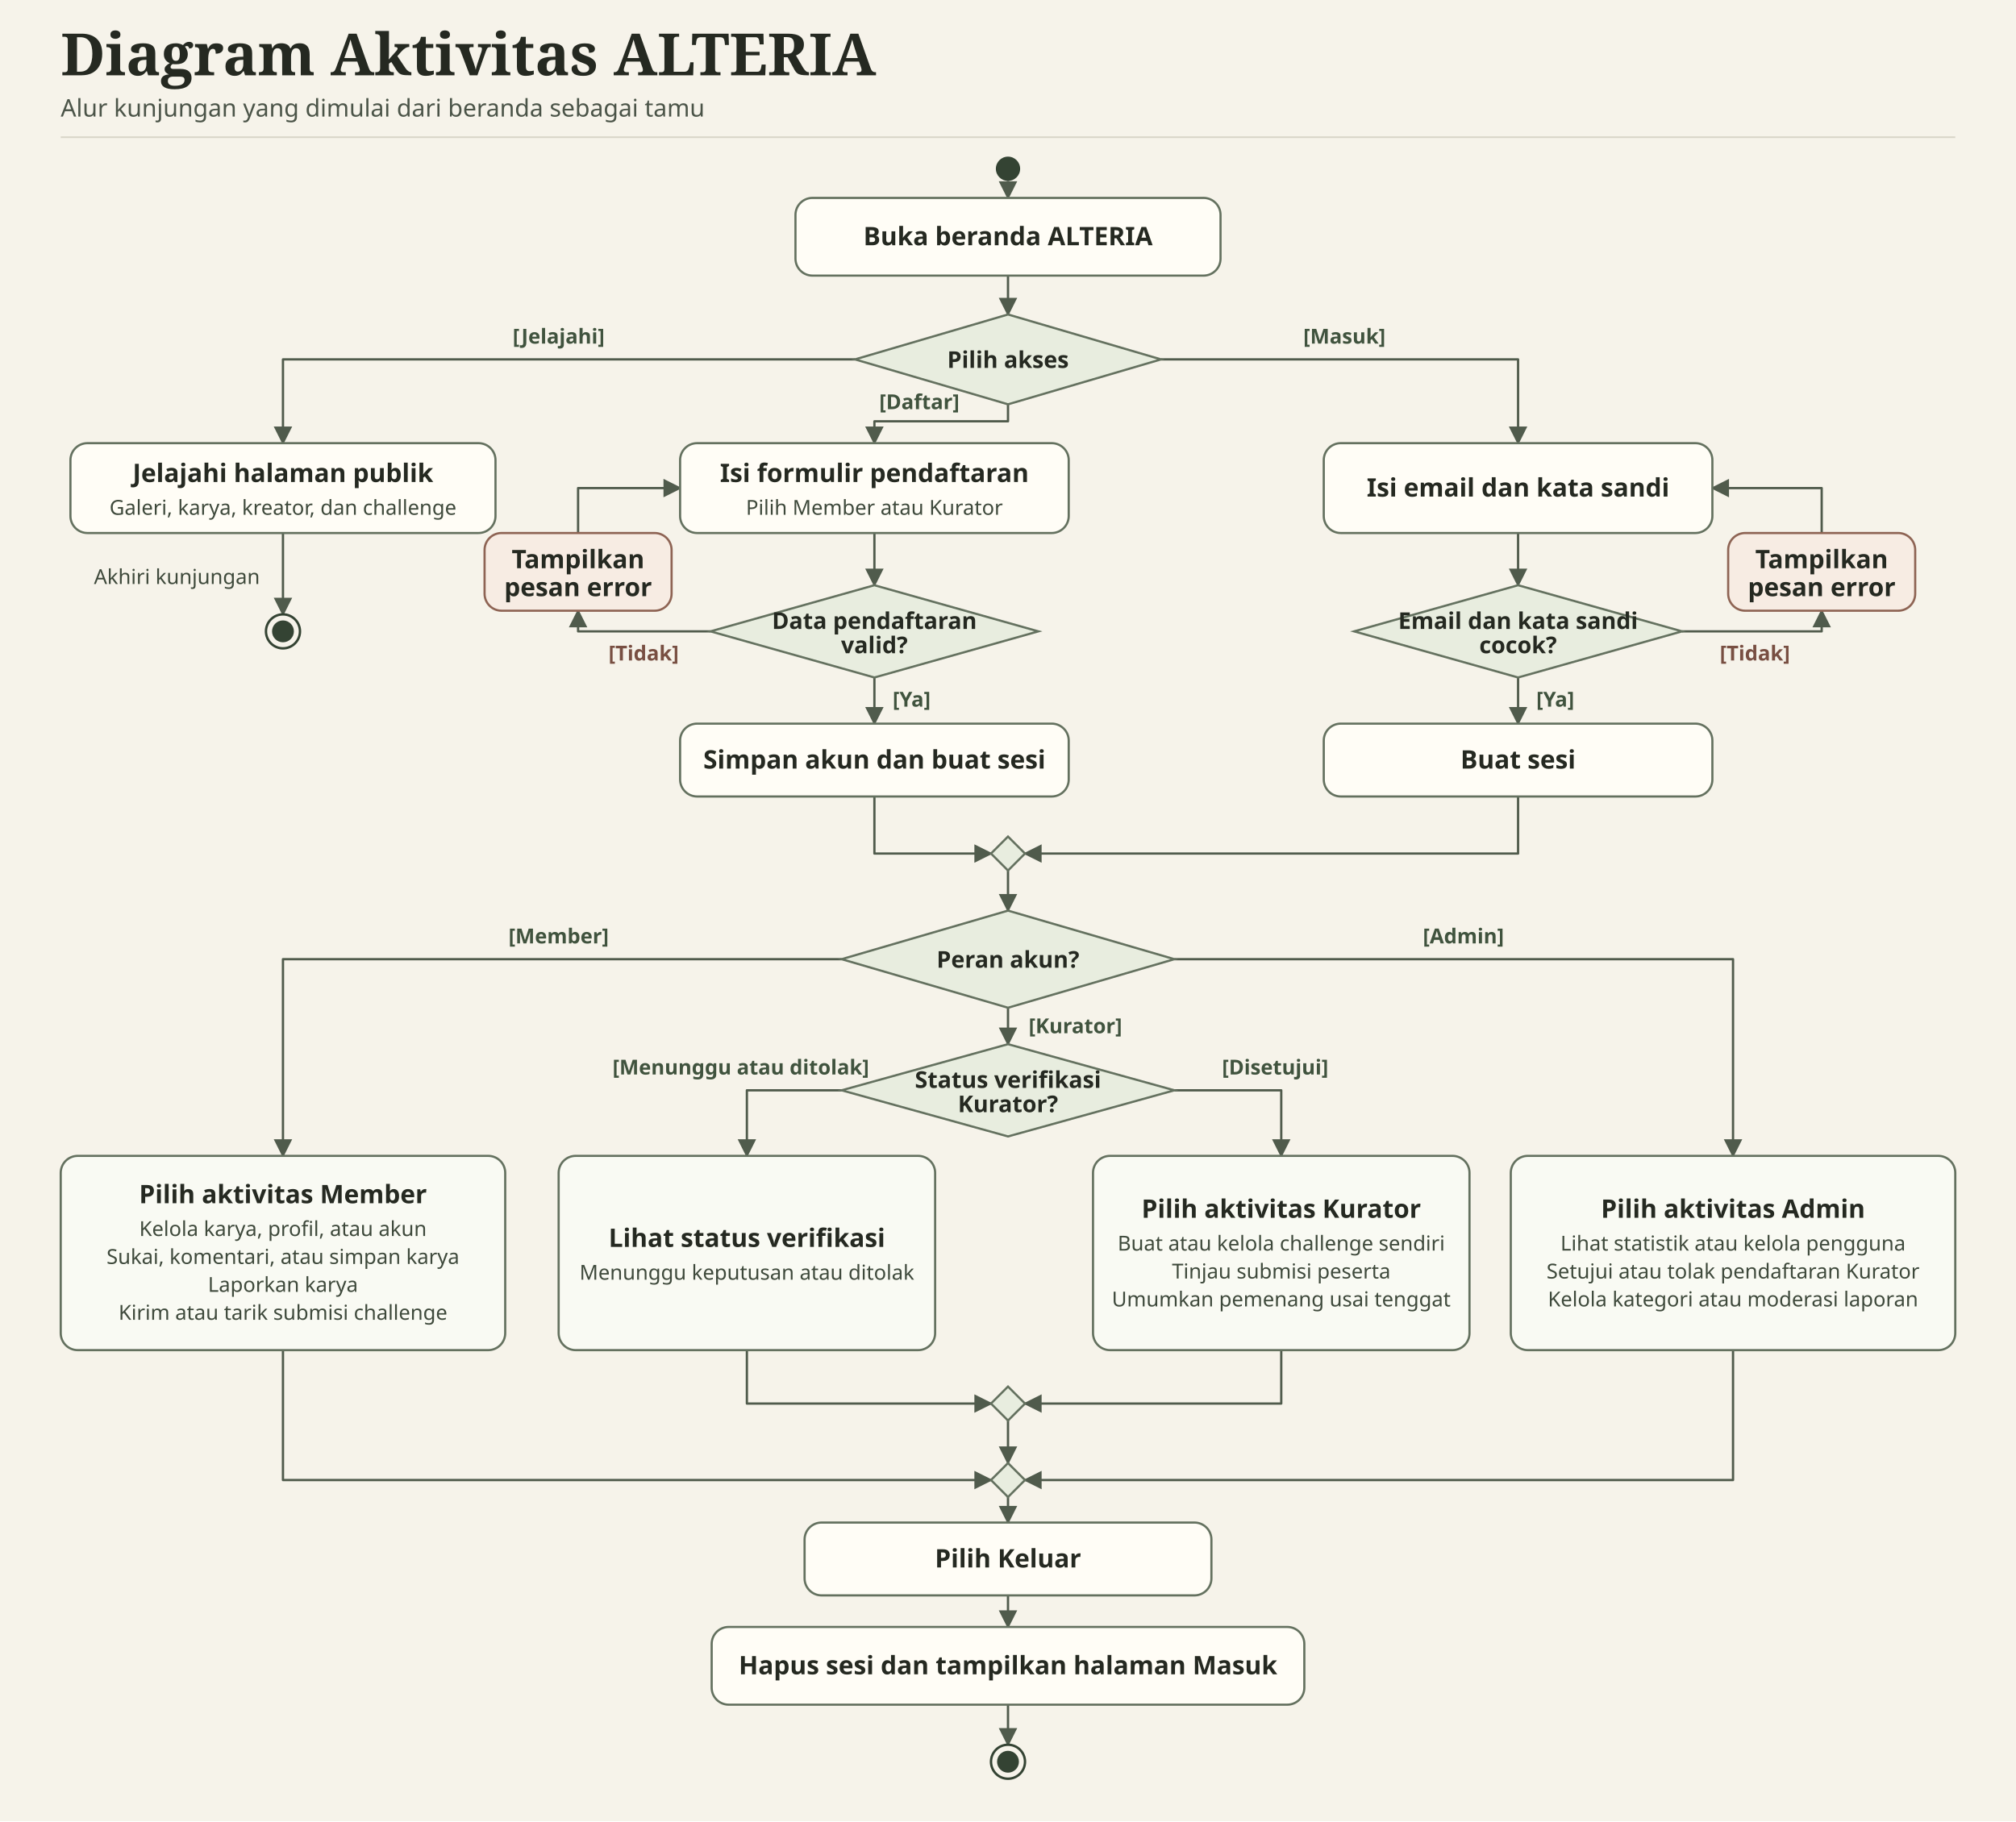
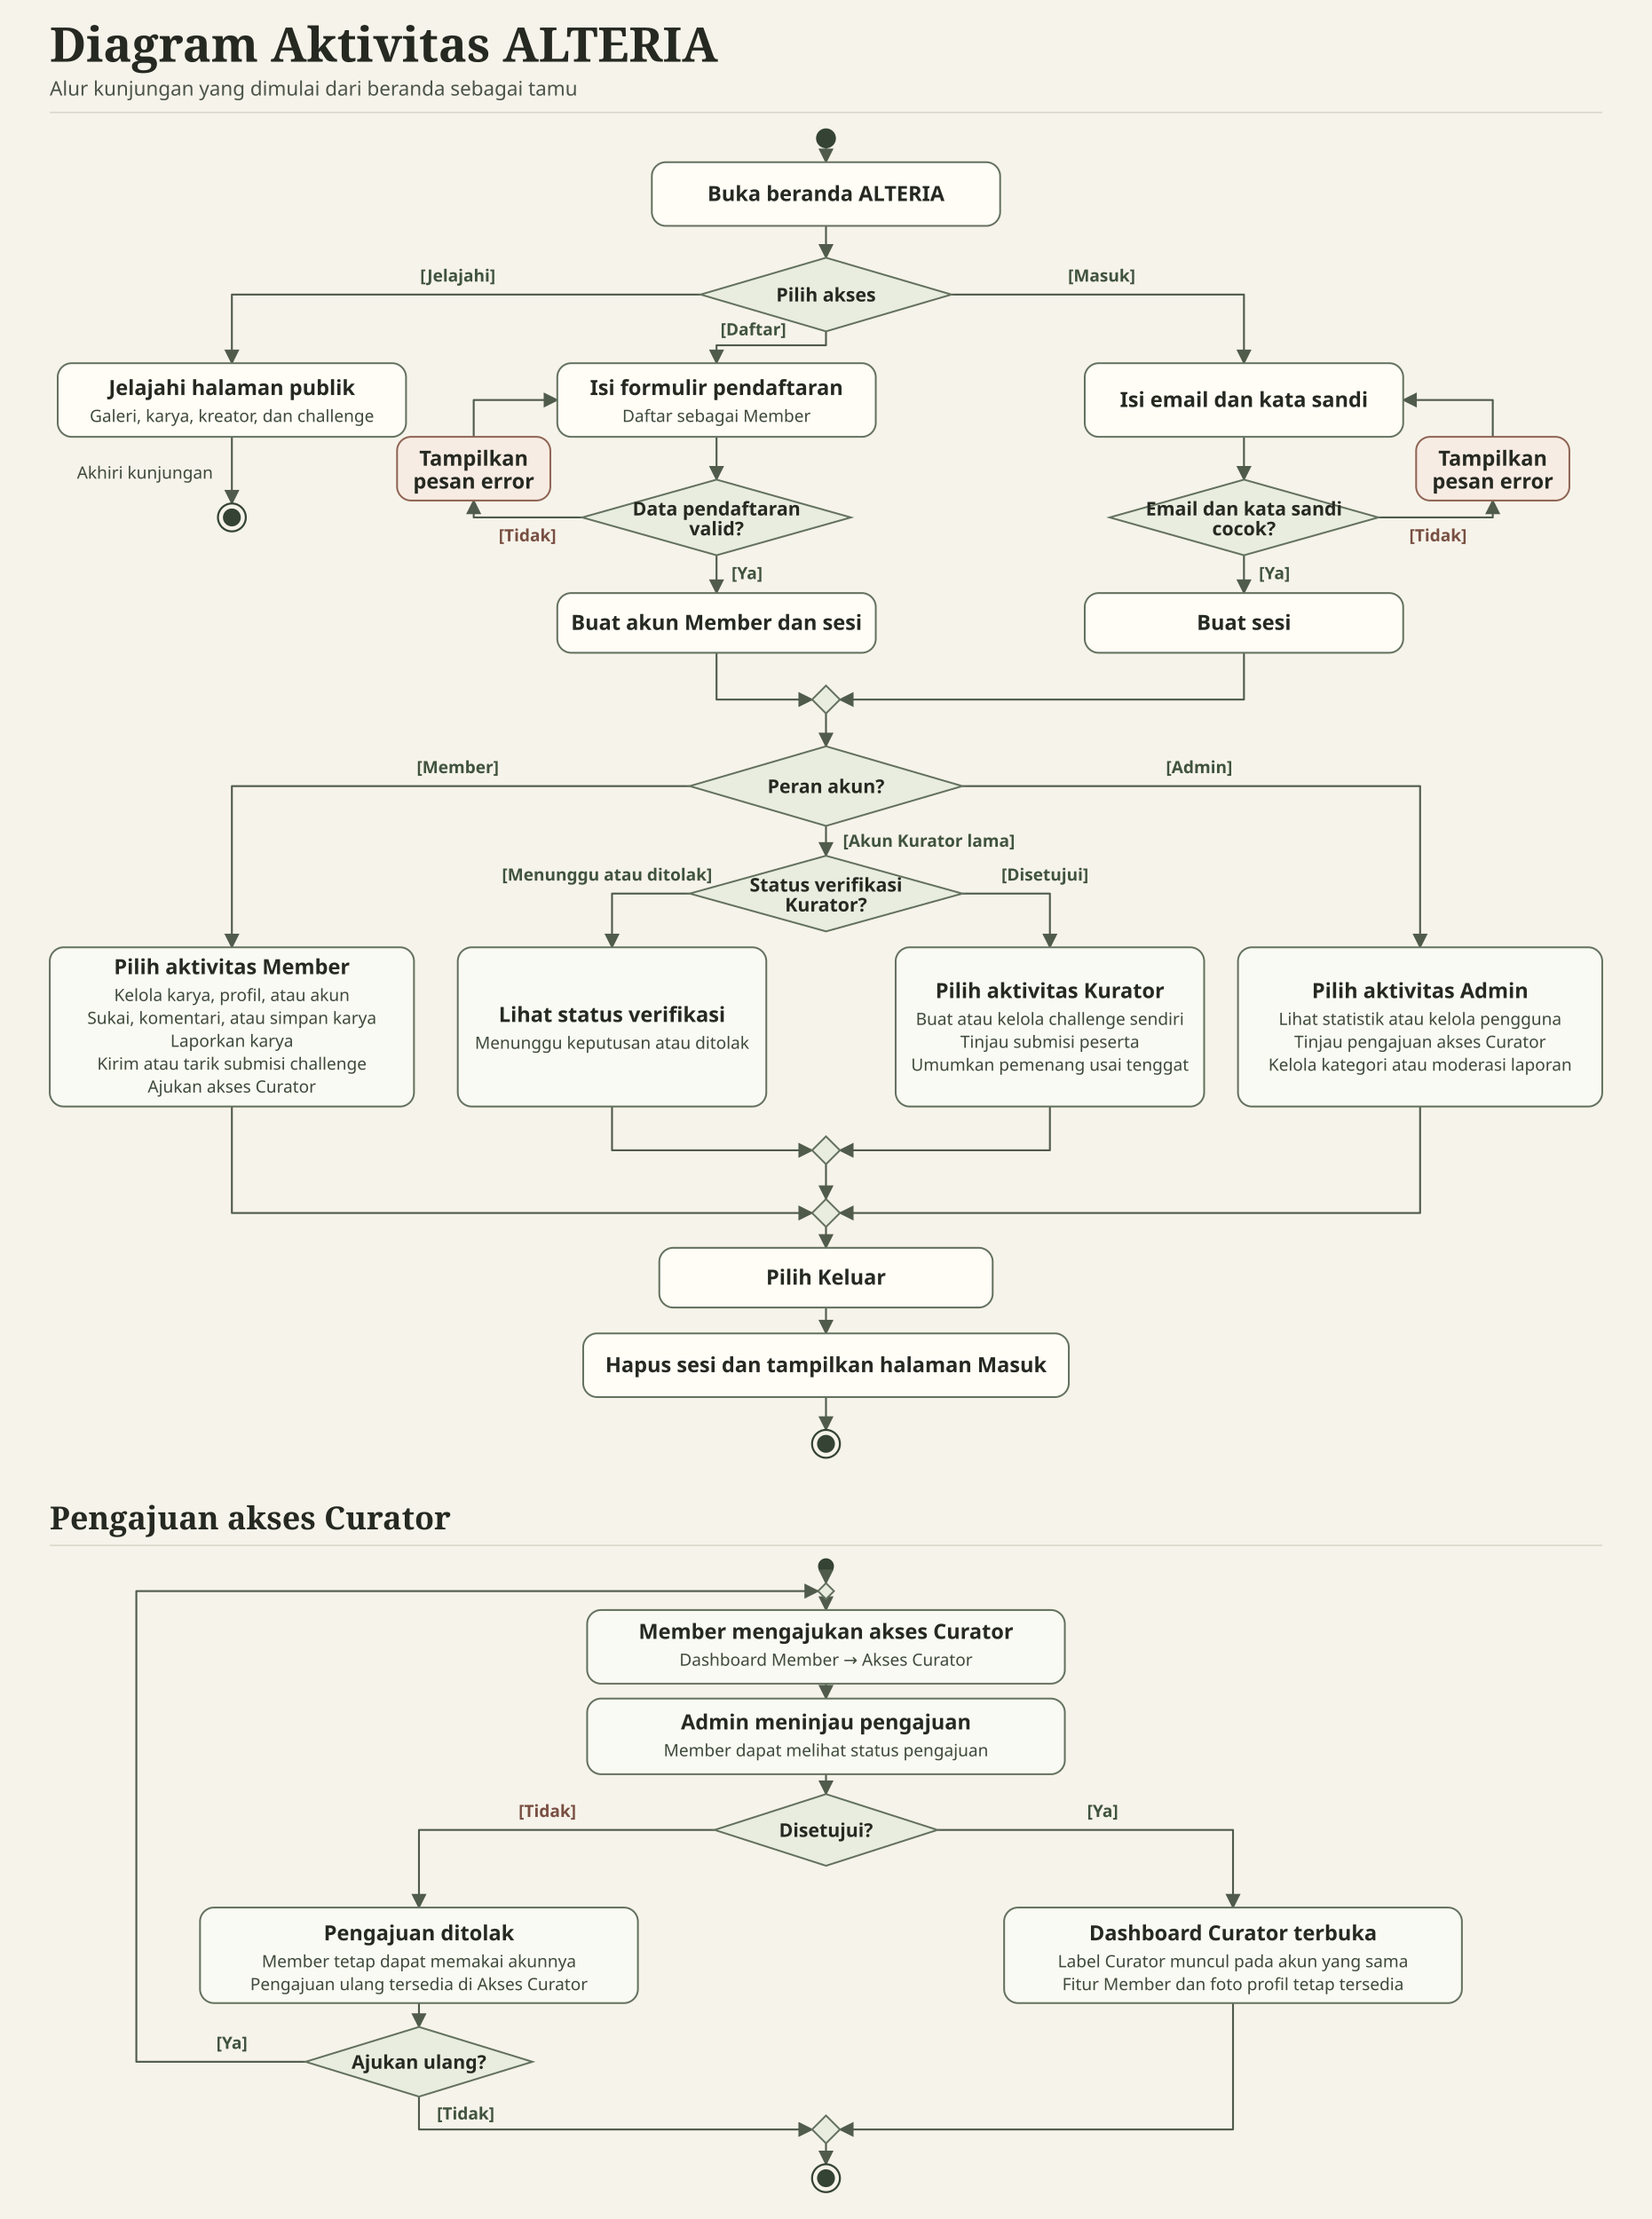
- <svg xmlns="http://www.w3.org/2000/svg" width="1660" height="1500" viewBox="0 0 1660 1500" role="img" aria-labelledby="title description">
+ <svg xmlns="http://www.w3.org/2000/svg" width="1660" height="2230" viewBox="0 0 1660 2230" role="img" aria-labelledby="title description">
  <defs>
    <marker id="arrow" viewBox="0 0 10 10" refX="9" refY="5" markerWidth="8" markerHeight="8" orient="auto">
      <path d="M 0,0 L 10,5 L 0,10 Z" fill="#505b4c" />
    </marker>
  </defs>
  <style>
    text { font-family: "Noto Sans", "DejaVu Sans", sans-serif; fill: #252921; }
    .page-title { font-family: "Noto Serif", Georgia, serif; font-size: 48px; font-weight: 600; }
+     .section-title { font-family: "Noto Serif", Georgia, serif; font-size: 32px; font-weight: 600; }
    .subtitle { font-size: 20px; fill: #4b5448; }
    .action, .decision, .merge { stroke: #64715f; stroke-width: 1.8; }
    .action { fill: #fffdf6; }
    .decision, .merge { fill: #e8eddf; }
    .error-action { fill: #f7ece3; stroke: #8e6454; }
    .role-action { fill: #f9faf3; }
    .action-title { font-size: 21px; font-weight: 650; }
    .decision-title { font-size: 19px; font-weight: 650; }
    .detail { font-size: 17px; fill: #3e493b; }
    .guard { font-size: 17px; font-weight: 600; fill: #40533e; }
    .error-guard { fill: #784f42; }
    .flow { fill: none; stroke: #505b4c; stroke-width: 1.9; stroke-linejoin: round; marker-end: url(#arrow); }
    .terminal { fill: #344333; }
  </style>
-   <rect width="1660" height="1500" fill="#f6f3ea" />
+   <rect width="1660" height="2230" fill="#f6f3ea" />
  <text class="page-title" x="50" y="62">Diagram Aktivitas ALTERIA</text>
  <text class="subtitle" x="50" y="96">Alur kunjungan yang dimulai dari beranda sebagai tamu</text>
  <path d="M 50,113 H 1610" stroke="#d9d6c9" stroke-width="1.4" />
  <circle id="start" class="terminal" cx="830" cy="139" r="10" />
  <path id="start-to-home" class="flow" d="M 830,149 V 163" />
  <path id="home-to-access" class="flow" d="M 830,227 V 259" />
  <path id="access-to-public" class="flow" d="M 704,296 H 233 V 365" />
  <path id="access-to-register" class="flow" d="M 830,333 V 347 H 720 V 365" />
  <path id="access-to-login" class="flow" d="M 956,296 H 1250 V 365" />
  <path id="public-to-end" class="flow" d="M 233,439 V 506" />
  <path id="register-to-validation" class="flow" d="M 720,439 V 482" />
  <path id="login-to-validation" class="flow" d="M 1250,439 V 482" />
  <path id="signup-invalid" class="flow" d="M 585,520 H 476 V 503" />
  <path id="retry-signup" class="flow" d="M 476,439 V 402 H 560" />
  <path id="login-invalid" class="flow" d="M 1385,520 H 1500 V 503" />
  <path id="retry-login" class="flow" d="M 1500,439 V 402 H 1410" />
  <path id="signup-valid" class="flow" d="M 720,558 V 596" />
  <path id="login-valid" class="flow" d="M 1250,558 V 596" />
  <path id="signup-to-merge" class="flow" d="M 720,656 V 703 H 816" />
  <path id="login-to-merge" class="flow" d="M 1250,656 V 703 H 844" />
  <path id="session-to-role" class="flow" d="M 830,717 V 750" />
  <path id="role-to-member" class="flow" d="M 693,790 H 233 V 952" />
  <path id="role-to-curator" class="flow" d="M 830,830 V 860" />
  <path id="role-to-admin" class="flow" d="M 967,790 H 1427 V 952" />
  <path id="curator-status" class="flow" d="M 693,898 H 615 V 952" />
  <path id="curator-approved" class="flow" d="M 967,898 H 1055 V 952" />
  <path id="pending-to-merge" class="flow" d="M 615,1112 V 1156 H 816" />
  <path id="curator-to-merge" class="flow" d="M 1055,1112 V 1156 H 844" />
  <path id="curator-to-activity-merge" class="flow" d="M 830,1170 V 1205" />
  <path id="member-to-activity-merge" class="flow" d="M 233,1112 V 1219 H 816" />
  <path id="admin-to-activity-merge" class="flow" d="M 1427,1112 V 1219 H 844" />
  <path id="activity-to-signout" class="flow" d="M 830,1233 V 1254" />
  <path id="signout-to-login" class="flow" d="M 830,1314 V 1340" />
  <path id="login-to-end" class="flow" d="M 830,1404 V 1437" />
  <g id="open-home">
    <rect class="action " x="655" y="163" width="350" height="64" rx="14" />
    <text class="action-title" x="830" y="202" text-anchor="middle">Buka beranda ALTERIA</text>
  </g>
  <g id="choose-access">
    <polygon class="decision" points="830,259 956,296 830,333 704,296" />
    <text class="decision-title" x="830" y="303" text-anchor="middle">Pilih akses</text>
  </g>
  <text class="guard" x="460" y="283" text-anchor="middle">[Jelajahi]</text>
  <text class="guard" x="757" y="337" text-anchor="middle">[Daftar]</text>
  <text class="guard" x="1107" y="283" text-anchor="middle">[Masuk]</text>
  <g id="public-pages">
    <rect class="action " x="58" y="365" width="350" height="74" rx="14" />
    <text class="action-title" x="233" y="397" text-anchor="middle">Jelajahi halaman publik</text>
    <text class="detail" x="233" y="424" text-anchor="middle">Galeri, karya, kreator, dan challenge</text>
  </g>
  <g id="register-form">
    <rect class="action " x="560" y="365" width="320" height="74" rx="14" />
    <text class="action-title" x="720" y="397" text-anchor="middle">Isi formulir pendaftaran</text>
-     <text class="detail" x="720" y="424" text-anchor="middle">Pilih Member atau Kurator</text>
+     <text class="detail" x="720" y="424" text-anchor="middle">Daftar sebagai Member</text>
  </g>
  <g id="login-form">
    <rect class="action " x="1090" y="365" width="320" height="74" rx="14" />
    <text class="action-title" x="1250" y="409" text-anchor="middle">Isi email dan kata sandi</text>
  </g>
  <text class="detail" x="214" y="481" text-anchor="end">Akhiri kunjungan</text>
  <g id="public-end">
    <circle cx="233" cy="520" r="14" fill="#f6f3ea" stroke="#344333" stroke-width="2" />
    <circle cx="233" cy="520" r="9" class="terminal" />
  </g>
  <g id="register-error">
    <rect class="action error-action" x="399" y="439" width="154" height="64" rx="14" />
    <text class="action-title" x="476" y="468" text-anchor="middle">Tampilkan</text>
    <text class="action-title" x="476" y="491" text-anchor="middle">pesan error</text>
  </g>
  <g id="login-error">
    <rect class="action error-action" x="1423" y="439" width="154" height="64" rx="14" />
    <text class="action-title" x="1500" y="468" text-anchor="middle">Tampilkan</text>
    <text class="action-title" x="1500" y="491" text-anchor="middle">pesan error</text>
  </g>
  <g id="validate-registration">
    <polygon class="decision" points="720,482 855,520 720,558 585,520" />
    <text class="decision-title" x="720" y="518" text-anchor="middle">Data pendaftaran</text>
    <text class="decision-title" x="720" y="538" text-anchor="middle">valid?</text>
  </g>
  <g id="validate-login">
    <polygon class="decision" points="1250,482 1385,520 1250,558 1115,520" />
    <text class="decision-title" x="1250" y="518" text-anchor="middle">Email dan kata sandi</text>
    <text class="decision-title" x="1250" y="538" text-anchor="middle">cocok?</text>
  </g>
  <text class="guard error-guard" x="530" y="544" text-anchor="middle">[Tidak]</text>
  <text class="guard error-guard" x="1445" y="544" text-anchor="middle">[Tidak]</text>
  <text class="guard" x="735" y="582" text-anchor="start">[Ya]</text>
  <text class="guard" x="1265" y="582" text-anchor="start">[Ya]</text>
  <g id="register-session">
    <rect class="action " x="560" y="596" width="320" height="60" rx="14" />
-     <text class="action-title" x="720" y="633" text-anchor="middle">Simpan akun dan buat sesi</text>
+     <text class="action-title" x="720" y="633" text-anchor="middle">Buat akun Member dan sesi</text>
  </g>
  <g id="login-session">
    <rect class="action " x="1090" y="596" width="320" height="60" rx="14" />
    <text class="action-title" x="1250" y="633" text-anchor="middle">Buat sesi</text>
  </g>
  <g id="successful-session">
    <polygon class="merge" points="830,689 844,703 830,717 816,703" />
  </g>
  <g id="read-role">
    <polygon class="decision" points="830,750 967,790 830,830 693,790" />
    <text class="decision-title" x="830" y="797" text-anchor="middle">Peran akun?</text>
  </g>
  <text class="guard" x="460" y="777" text-anchor="middle">[Member]</text>
-   <text class="guard" x="847" y="851" text-anchor="start">[Kurator]</text>
+   <text class="guard" x="847" y="851" text-anchor="start">[Akun Kurator lama]</text>
  <text class="guard" x="1205" y="777" text-anchor="middle">[Admin]</text>
  <g id="check-curator-status">
    <polygon class="decision" points="830,860 967,898 830,936 693,898" />
    <text class="decision-title" x="830" y="896" text-anchor="middle">Status verifikasi</text>
    <text class="decision-title" x="830" y="916" text-anchor="middle">Kurator?</text>
  </g>
  <text class="guard" x="610" y="885" text-anchor="middle">[Menunggu atau ditolak]</text>
  <text class="guard" x="1050" y="885" text-anchor="middle">[Disetujui]</text>
  <g id="member-activities">
    <rect class="action role-action" x="50" y="952" width="366" height="160" rx="14" />
-     <text class="action-title" x="233" y="991" text-anchor="middle">Pilih aktivitas Member</text>
-     <text class="detail" x="233" y="1018" text-anchor="middle">Kelola karya, profil, atau akun</text>
-     <text class="detail" x="233" y="1041" text-anchor="middle">Sukai, komentari, atau simpan karya</text>
-     <text class="detail" x="233" y="1064" text-anchor="middle">Laporkan karya</text>
-     <text class="detail" x="233" y="1087" text-anchor="middle">Kirim atau tarik submisi challenge</text>
+     <text class="action-title" x="233" y="979" text-anchor="middle">Pilih aktivitas Member</text>
+     <text class="detail" x="233" y="1006" text-anchor="middle">Kelola karya, profil, atau akun</text>
+     <text class="detail" x="233" y="1029" text-anchor="middle">Sukai, komentari, atau simpan karya</text>
+     <text class="detail" x="233" y="1052" text-anchor="middle">Laporkan karya</text>
+     <text class="detail" x="233" y="1075" text-anchor="middle">Kirim atau tarik submisi challenge</text>
+     <text class="detail" x="233" y="1098" text-anchor="middle">Ajukan akses Curator</text>
  </g>
  <g id="curator-status-page">
    <rect class="action role-action" x="460" y="952" width="310" height="160" rx="14" />
    <text class="action-title" x="615" y="1027" text-anchor="middle">Lihat status verifikasi</text>
    <text class="detail" x="615" y="1054" text-anchor="middle">Menunggu keputusan atau ditolak</text>
  </g>
  <g id="curator-activities">
    <rect class="action role-action" x="900" y="952" width="310" height="160" rx="14" />
    <text class="action-title" x="1055" y="1003" text-anchor="middle">Pilih aktivitas Kurator</text>
    <text class="detail" x="1055" y="1030" text-anchor="middle">Buat atau kelola challenge sendiri</text>
    <text class="detail" x="1055" y="1053" text-anchor="middle">Tinjau submisi peserta</text>
    <text class="detail" x="1055" y="1076" text-anchor="middle">Umumkan pemenang usai tenggat</text>
  </g>
  <g id="admin-activities">
    <rect class="action role-action" x="1244" y="952" width="366" height="160" rx="14" />
    <text class="action-title" x="1427" y="1003" text-anchor="middle">Pilih aktivitas Admin</text>
    <text class="detail" x="1427" y="1030" text-anchor="middle">Lihat statistik atau kelola pengguna</text>
-     <text class="detail" x="1427" y="1053" text-anchor="middle">Setujui atau tolak pendaftaran Kurator</text>
+     <text class="detail" x="1427" y="1053" text-anchor="middle">Tinjau pengajuan akses Curator</text>
    <text class="detail" x="1427" y="1076" text-anchor="middle">Kelola kategori atau moderasi laporan</text>
  </g>
  <g id="merge-curator-routes">
    <polygon class="merge" points="830,1142 844,1156 830,1170 816,1156" />
  </g>
  <g id="merge-role-routes">
    <polygon class="merge" points="830,1205 844,1219 830,1233 816,1219" />
  </g>
  <g id="sign-out">
    <rect class="action " x="662.5" y="1254" width="335" height="60" rx="14" />
    <text class="action-title" x="830" y="1291" text-anchor="middle">Pilih Keluar</text>
  </g>
  <g id="clear-session">
    <rect class="action " x="586" y="1340" width="488" height="64" rx="14" />
    <text class="action-title" x="830" y="1379" text-anchor="middle">Hapus sesi dan tampilkan halaman Masuk</text>
  </g>
  <g id="signed-end">
    <circle cx="830" cy="1451" r="14" fill="#f6f3ea" stroke="#344333" stroke-width="2" />
    <circle cx="830" cy="1451" r="9" class="terminal" />
  </g>
+   <g id="curator-application-flow">
+     <text class="section-title" x="50" y="1537">Pengajuan akses Curator</text>
+     <path d="M 50,1553 H 1610" stroke="#d9d6c9" stroke-width="1.4" />
+     <circle class="terminal" cx="830" cy="1574" r="8" />
+     <path class="flow" d="M 830,1582 V 1591" />
+     <path class="flow" d="M 830,1607 V 1618" />
+     <path class="flow" d="M 830,1692 V 1707" />
+     <path class="flow" d="M 830,1783 V 1803" />
+     <path class="flow" d="M 718,1839 H 421 V 1917" />
+     <path class="flow" d="M 942,1839 H 1239 V 1917" />
+     <path class="flow" d="M 421,2013 V 2037" />
+     <path class="flow" d="M 307,2072 H 137 V 1599 H 822" />
+     <path class="flow" d="M 421,2107 V 2140 H 816" />
+     <path class="flow" d="M 1239,2013 V 2140 H 844" />
+     <path class="flow" d="M 830,2154 V 2175" />
+     <polygon class="merge" points="830,1591 838,1599 830,1607 822,1599" />
+     <g id="submit-curator-application">
+       <rect class="action role-action" x="590" y="1618" width="480" height="74" rx="14" />
+       <text class="action-title" x="830" y="1647" text-anchor="middle">Member mengajukan akses Curator</text>
+       <text class="detail" x="830" y="1674" text-anchor="middle">Dashboard Member → Akses Curator</text>
+     </g>
+     <g id="review-curator-application">
+       <rect class="action role-action" x="590" y="1707" width="480" height="76" rx="14" />
+       <text class="action-title" x="830" y="1738" text-anchor="middle">Admin meninjau pengajuan</text>
+       <text class="detail" x="830" y="1765" text-anchor="middle">Member dapat melihat status pengajuan</text>
+     </g>
+     <g id="curator-application-decision">
+       <polygon class="decision" points="830,1803 942,1839 830,1875 718,1839" />
+       <text class="decision-title" x="830" y="1846" text-anchor="middle">Disetujui?</text>
+       <text class="guard error-guard" x="550" y="1826" text-anchor="middle">[Tidak]</text>
+       <text class="guard" x="1108" y="1826" text-anchor="middle">[Ya]</text>
+     </g>
+     <g id="curator-application-rejected">
+       <rect class="action role-action" x="201" y="1917" width="440" height="96" rx="14" />
+       <text class="action-title" x="421" y="1950" text-anchor="middle">Pengajuan ditolak</text>
+       <text class="detail" x="421" y="1977" text-anchor="middle">Member tetap dapat memakai akunnya</text>
+       <text class="detail" x="421" y="2000" text-anchor="middle">Pengajuan ulang tersedia di Akses Curator</text>
+     </g>
+     <g id="curator-application-approved">
+       <rect class="action role-action" x="1009" y="1917" width="460" height="96" rx="14" />
+       <text class="action-title" x="1239" y="1950" text-anchor="middle">Dashboard Curator terbuka</text>
+       <text class="detail" x="1239" y="1977" text-anchor="middle">Label Curator muncul pada akun yang sama</text>
+       <text class="detail" x="1239" y="2000" text-anchor="middle">Fitur Member dan foto profil tetap tersedia</text>
+     </g>
+     <g id="resubmit-curator-application">
+       <polygon class="decision" points="421,2037 535,2072 421,2107 307,2072" />
+       <text class="decision-title" x="421" y="2079" text-anchor="middle">Ajukan ulang?</text>
+       <text class="guard" x="233" y="2059" text-anchor="middle">[Ya]</text>
+       <text class="guard" x="439" y="2130" text-anchor="start">[Tidak]</text>
+     </g>
+     <polygon class="merge" points="830,2126 844,2140 830,2154 816,2140" />
+     <circle cx="830" cy="2189" r="14" fill="#f6f3ea" stroke="#344333" stroke-width="2" />
+     <circle cx="830" cy="2189" r="9" class="terminal" />
+   </g>
</svg>
